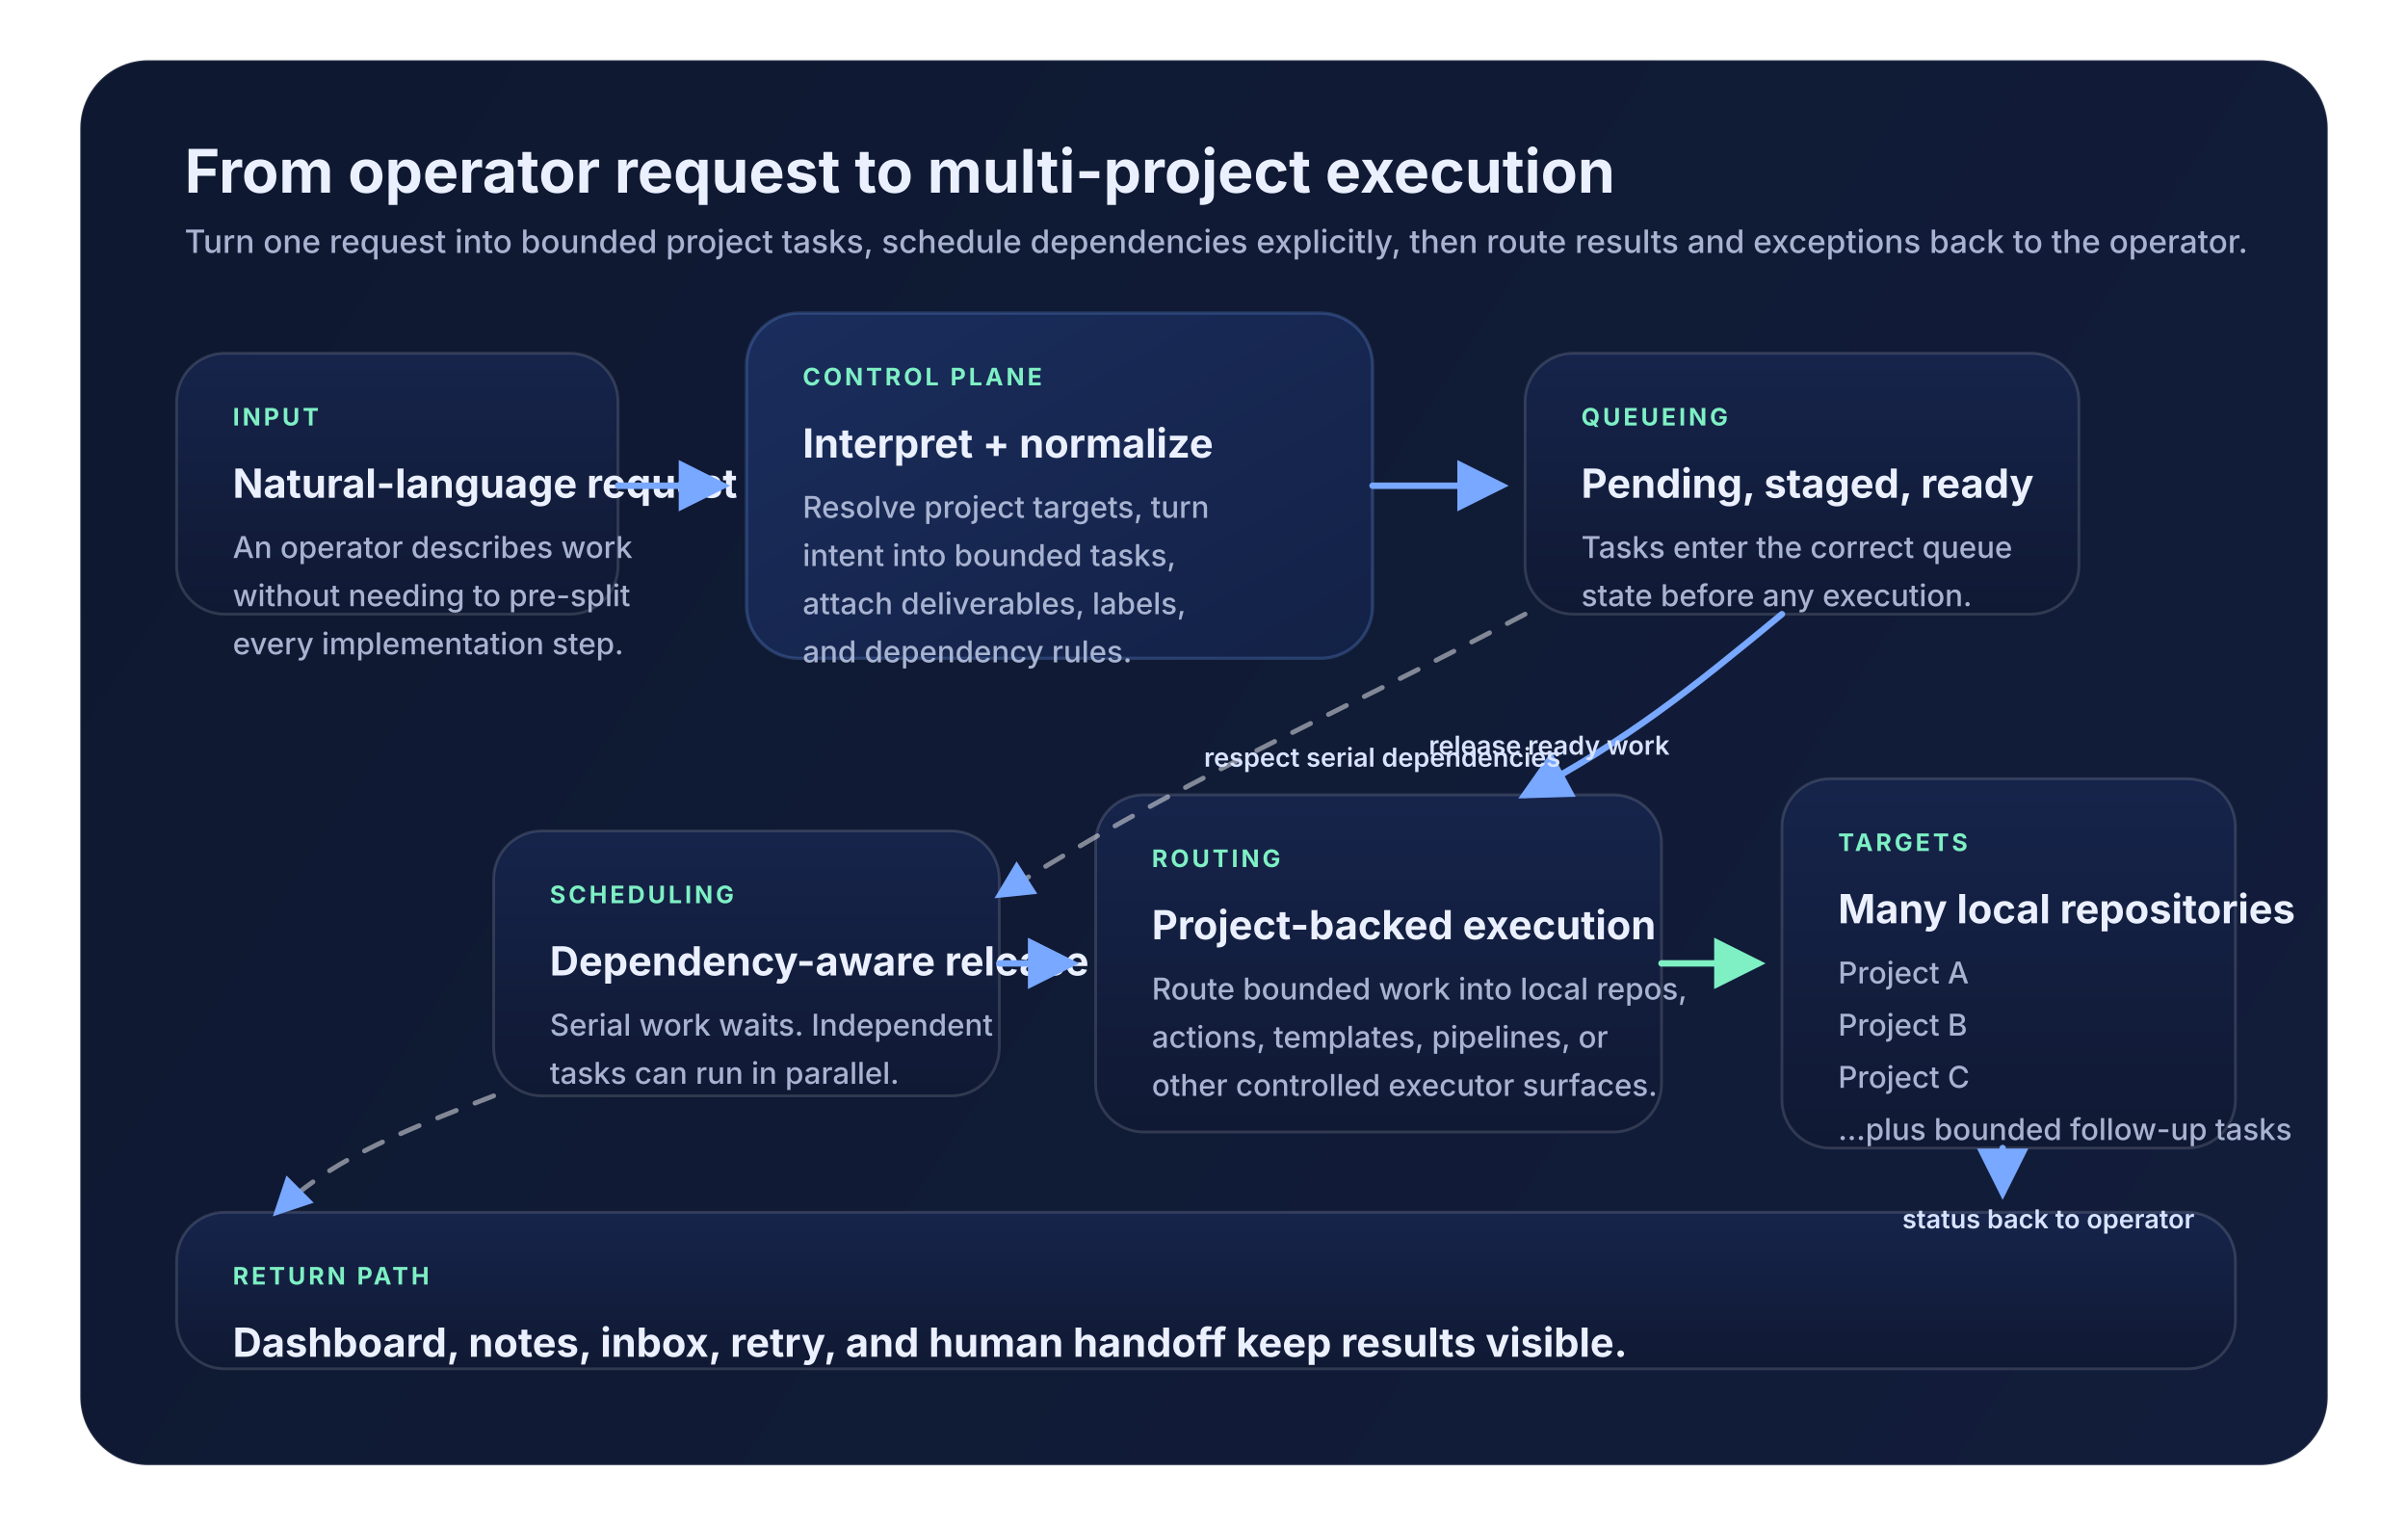
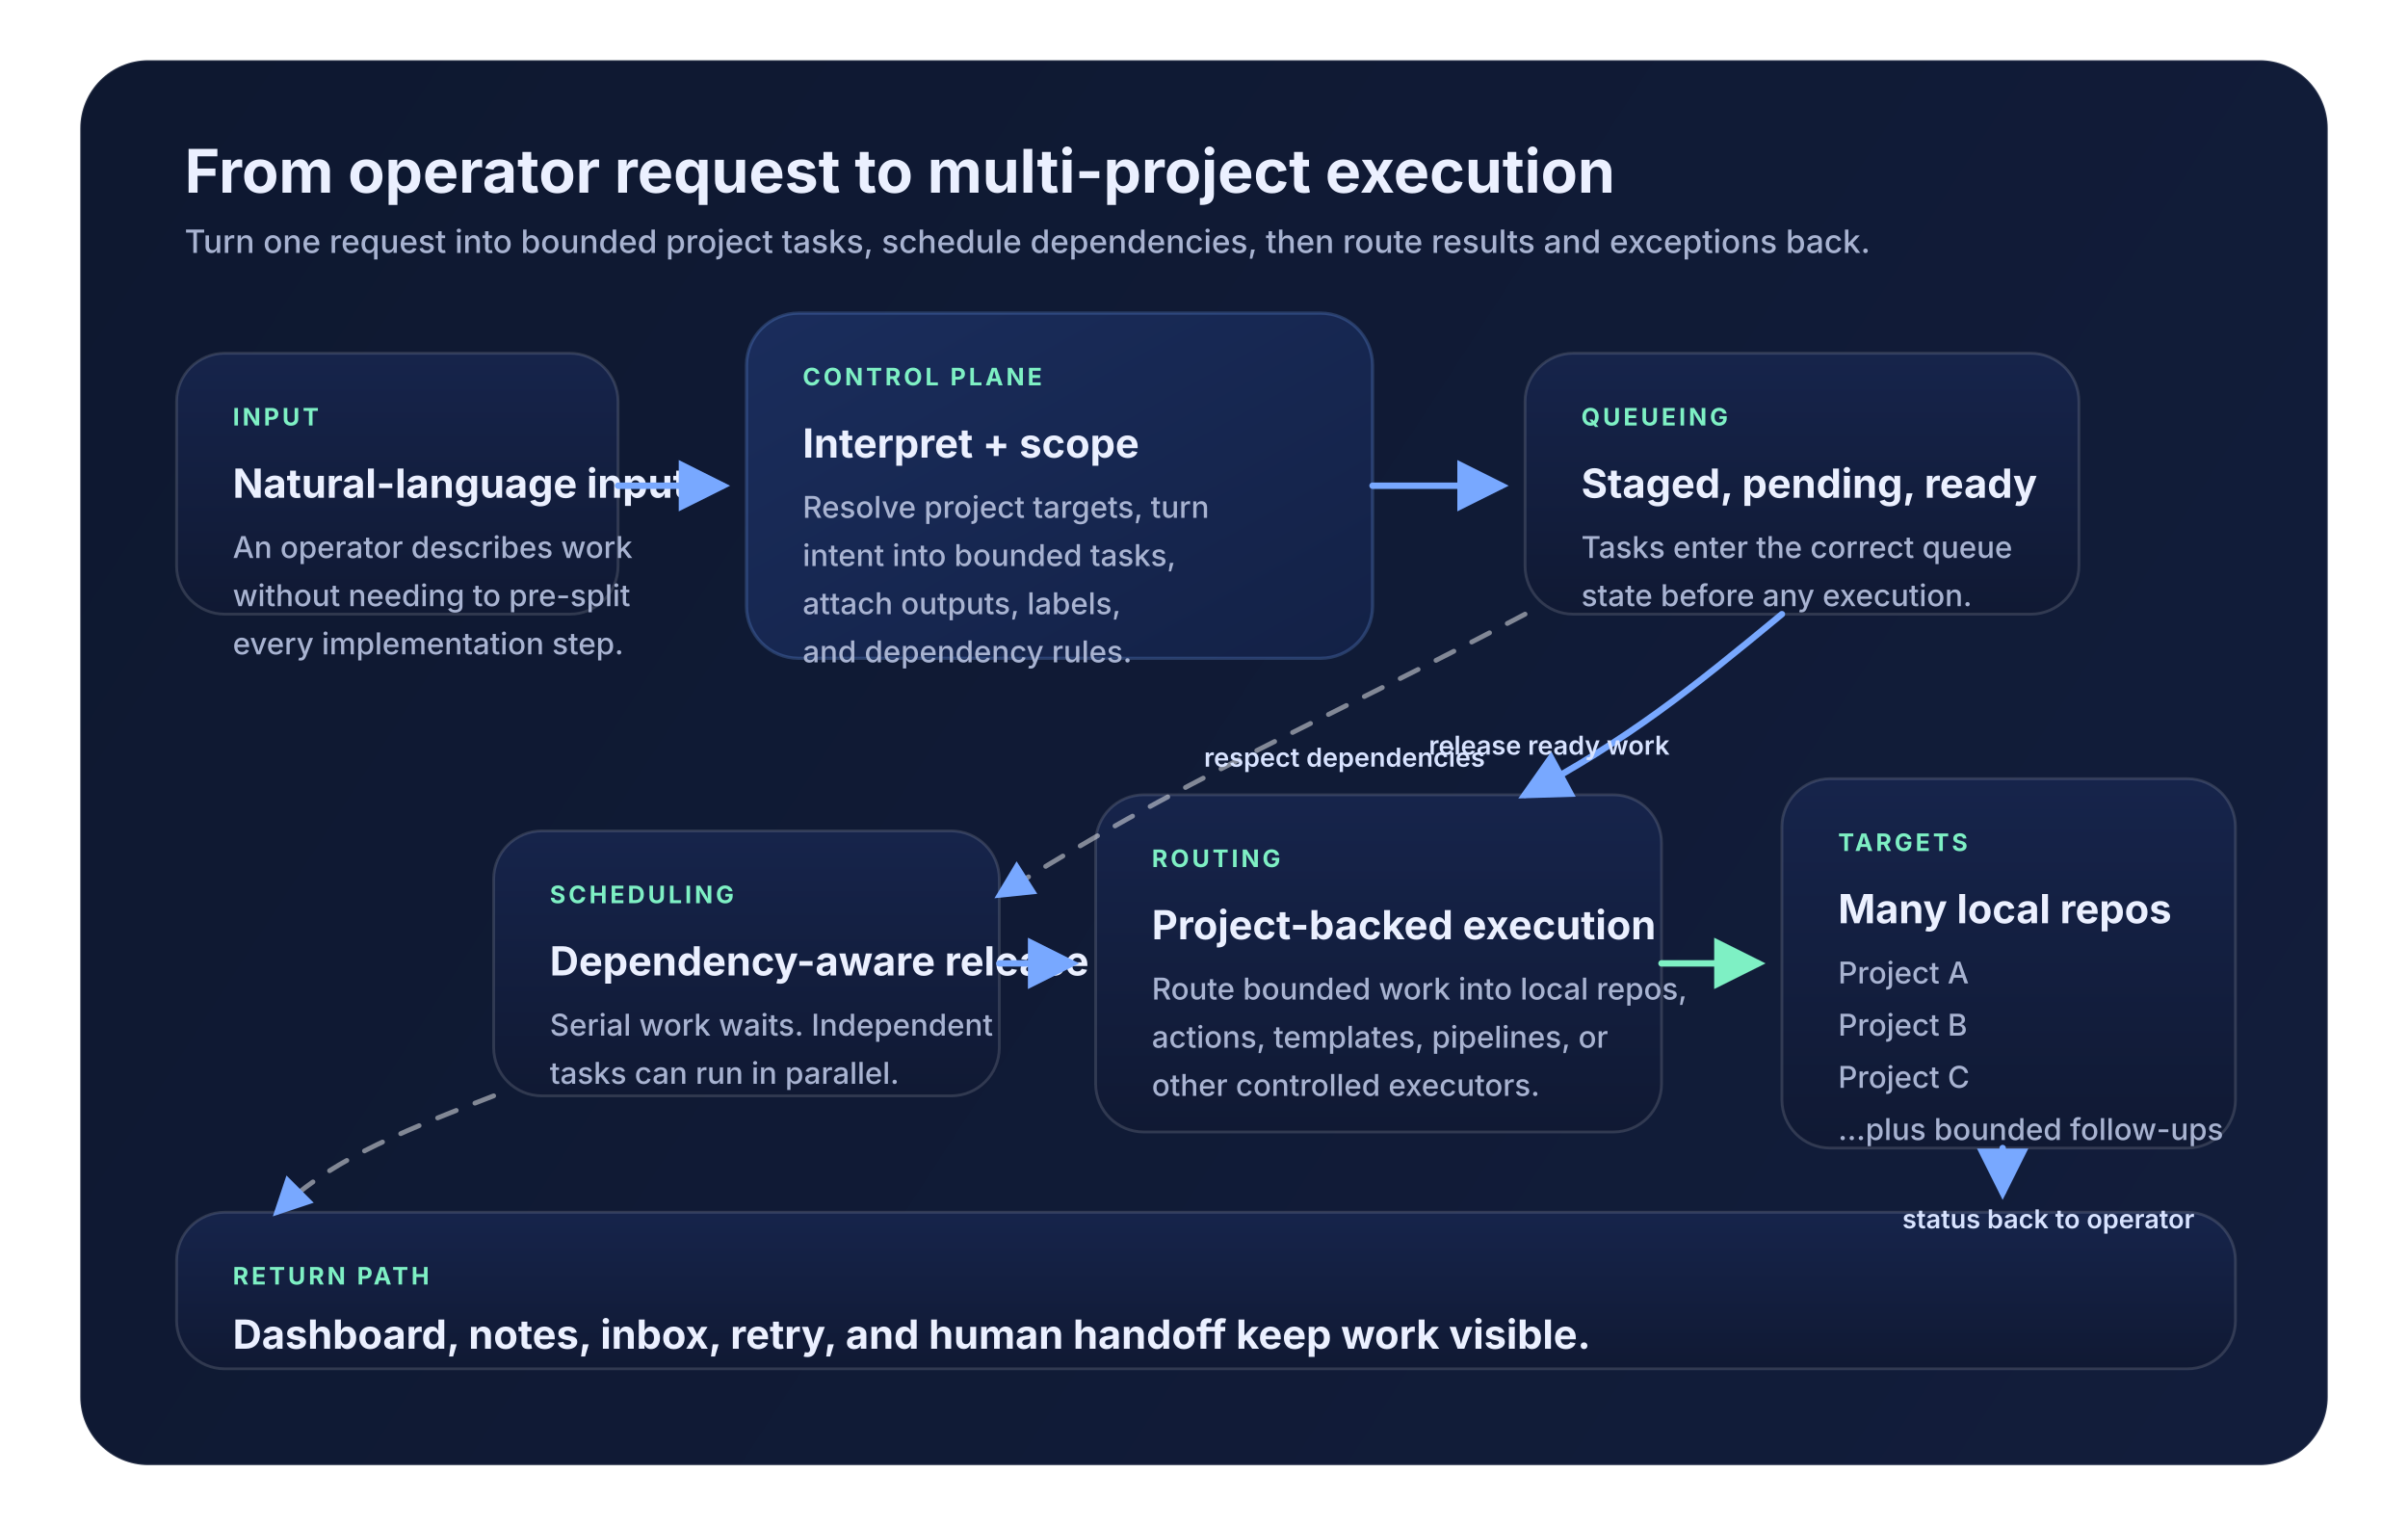
<svg xmlns="http://www.w3.org/2000/svg" width="1200" height="760" viewBox="0 0 1200 760" fill="none" role="img" aria-labelledby="title desc">
  <defs>
    <linearGradient id="bg" x1="70" y1="30" x2="1130" y2="720" gradientUnits="userSpaceOnUse">
      <stop stop-color="#0E1830" />
      <stop offset="1" stop-color="#121D3B" />
    </linearGradient>
    <linearGradient id="panel" x1="0" y1="0" x2="0" y2="1">
      <stop stop-color="#16244B" />
      <stop offset="1" stop-color="#101933" />
    </linearGradient>
    <linearGradient id="panel2" x1="0" y1="0" x2="1" y2="1">
      <stop stop-color="#1A2D5C" />
      <stop offset="1" stop-color="#132146" />
    </linearGradient>
    <marker id="arrow" viewBox="0 0 10 10" refX="8.5" refY="5" markerWidth="8" markerHeight="8" orient="auto-start-reverse">
      <path d="M0 0L10 5L0 10V0Z" fill="#78A8FF" />
    </marker>
    <marker id="arrowMint" viewBox="0 0 10 10" refX="8.5" refY="5" markerWidth="8" markerHeight="8" orient="auto-start-reverse">
      <path d="M0 0L10 5L0 10V0Z" fill="#7EF0C4" />
    </marker>
    <style>
      .title { fill: #EBF0FF; font: 700 30px Inter, Arial, sans-serif; }
      .subtitle { fill: #A8B3D1; font: 500 16px Inter, Arial, sans-serif; }
      .box { fill: url(#panel); stroke: rgba(255,255,255,0.14); stroke-width: 1.4; }
      .box-accent { fill: url(#panel2); stroke: rgba(120,168,255,0.24); stroke-width: 1.6; }
      .label { fill: #7EF0C4; font: 700 12px Inter, Arial, sans-serif; letter-spacing: 0.12em; }
      .box-title { fill: #EBF0FF; font: 700 20px Inter, Arial, sans-serif; }
      .box-text { fill: #A8B3D1; font: 500 15px Inter, Arial, sans-serif; }
+       .box-text-small { fill: #A8B3D1; font: 500 14px Inter, Arial, sans-serif; }
      .edge { stroke: #78A8FF; stroke-width: 3.2; stroke-linecap: round; fill: none; marker-end: url(#arrow); }
      .edge-mint { stroke: #7EF0C4; stroke-width: 3.2; stroke-linecap: round; fill: none; marker-end: url(#arrowMint); }
      .edge-dashed { stroke: rgba(255,255,255,0.48); stroke-width: 2.4; stroke-linecap: round; fill: none; stroke-dasharray: 10 10; marker-end: url(#arrow); }
      .caption { fill: #D8E3FF; font: 600 13px Inter, Arial, sans-serif; }
    </style>
  </defs>
  <rect x="40" y="30" width="1120" height="700" rx="34" fill="url(#bg)" stroke="rgba(255,255,255,0.12)" />
  <text x="92" y="96" class="title">From operator request to multi-project execution</text>
-   <text x="92" y="126" class="subtitle">Turn one request into bounded project tasks, schedule dependencies explicitly, then route results and exceptions back to the operator.</text>
+   <text x="92" y="126" class="subtitle">Turn one request into bounded project tasks, schedule dependencies, then route results and exceptions back.</text>
  <rect x="88" y="176" width="220" height="130" rx="24" class="box" />
  <text x="116" y="212" class="label">INPUT</text>
-   <text x="116" y="248" class="box-title">Natural-language request</text>
+   <text x="116" y="248" class="box-title">Natural-language input</text>
  <text x="116" y="278" class="box-text">An operator describes work</text>
  <text x="116" y="302" class="box-text">without needing to pre-split</text>
  <text x="116" y="326" class="box-text">every implementation step.</text>
  <rect x="372" y="156" width="312" height="172" rx="26" class="box-accent" />
  <text x="400" y="192" class="label">CONTROL PLANE</text>
-   <text x="400" y="228" class="box-title">Interpret + normalize</text>
+   <text x="400" y="228" class="box-title">Interpret + scope</text>
  <text x="400" y="258" class="box-text">Resolve project targets, turn</text>
  <text x="400" y="282" class="box-text">intent into bounded tasks,</text>
-   <text x="400" y="306" class="box-text">attach deliverables, labels,</text>
+   <text x="400" y="306" class="box-text">attach outputs, labels,</text>
  <text x="400" y="330" class="box-text">and dependency rules.</text>
  <rect x="760" y="176" width="276" height="130" rx="24" class="box" />
  <text x="788" y="212" class="label">QUEUEING</text>
-   <text x="788" y="248" class="box-title">Pending, staged, ready</text>
+   <text x="788" y="248" class="box-title">Staged, pending, ready</text>
  <text x="788" y="278" class="box-text">Tasks enter the correct queue</text>
  <text x="788" y="302" class="box-text">state before any execution.</text>
  <rect x="246" y="414" width="252" height="132" rx="24" class="box" />
  <text x="274" y="450" class="label">SCHEDULING</text>
  <text x="274" y="486" class="box-title">Dependency-aware release</text>
  <text x="274" y="516" class="box-text">Serial work waits. Independent</text>
  <text x="274" y="540" class="box-text">tasks can run in parallel.</text>
  <rect x="546" y="396" width="282" height="168" rx="24" class="box" />
  <text x="574" y="432" class="label">ROUTING</text>
  <text x="574" y="468" class="box-title">Project-backed execution</text>
  <text x="574" y="498" class="box-text">Route bounded work into local repos,</text>
  <text x="574" y="522" class="box-text">actions, templates, pipelines, or</text>
-   <text x="574" y="546" class="box-text">other controlled executor surfaces.</text>
+   <text x="574" y="546" class="box-text">other controlled executors.</text>
  <rect x="888" y="388" width="226" height="184" rx="24" class="box" />
  <text x="916" y="424" class="label">TARGETS</text>
-   <text x="916" y="460" class="box-title">Many local repositories</text>
+   <text x="916" y="460" class="box-title">Many local repos</text>
  <text x="916" y="490" class="box-text">Project A</text>
  <text x="916" y="516" class="box-text">Project B</text>
  <text x="916" y="542" class="box-text">Project C</text>
-   <text x="916" y="568" class="box-text">...plus bounded follow-up tasks</text>
+   <text x="916" y="568" class="box-text">...plus bounded follow-ups</text>
  <rect x="88" y="604" width="1026" height="78" rx="24" class="box" />
  <text x="116" y="640" class="label">RETURN PATH</text>
-   <text x="116" y="676" class="box-title">Dashboard, notes, inbox, retry, and human handoff keep results visible.</text>
+   <text x="116" y="672" class="box-title">Dashboard, notes, inbox, retry, and human handoff keep work visible.</text>
  <path d="M308 242H360" class="edge" />
  <path d="M684 242H748" class="edge" />
  <path d="M888 306C842 344 812 368 760 396" class="edge" />
  <path d="M760 306C658 360 586 390 498 446" class="edge-dashed" />
  <path d="M498 480H534" class="edge" />
  <path d="M828 480H876" class="edge-mint" />
  <path d="M998 572V594" class="edge" />
  <path d="M246 546C194 566 162 580 138 604" class="edge-dashed" />
  <text x="712" y="376" class="caption">release ready work</text>
-   <text x="600" y="382" class="caption">respect serial dependencies</text>
+   <text x="600" y="382" class="caption">respect dependencies</text>
  <text x="948" y="612" class="caption">status back to operator</text>
</svg>
